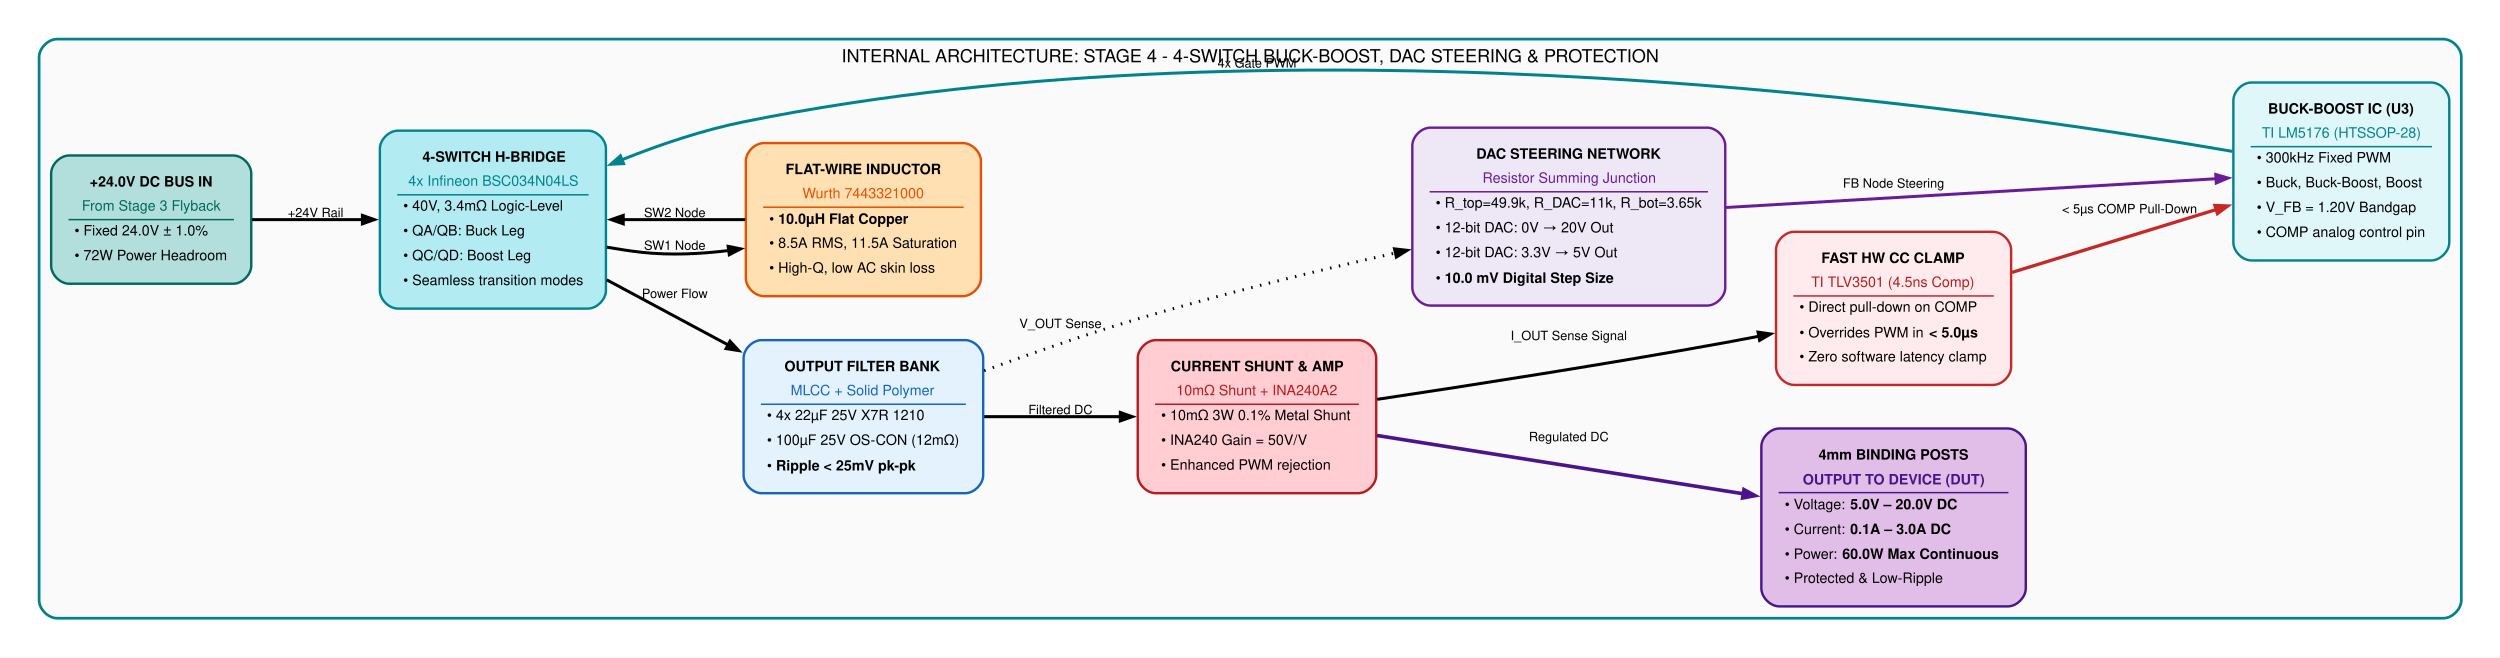
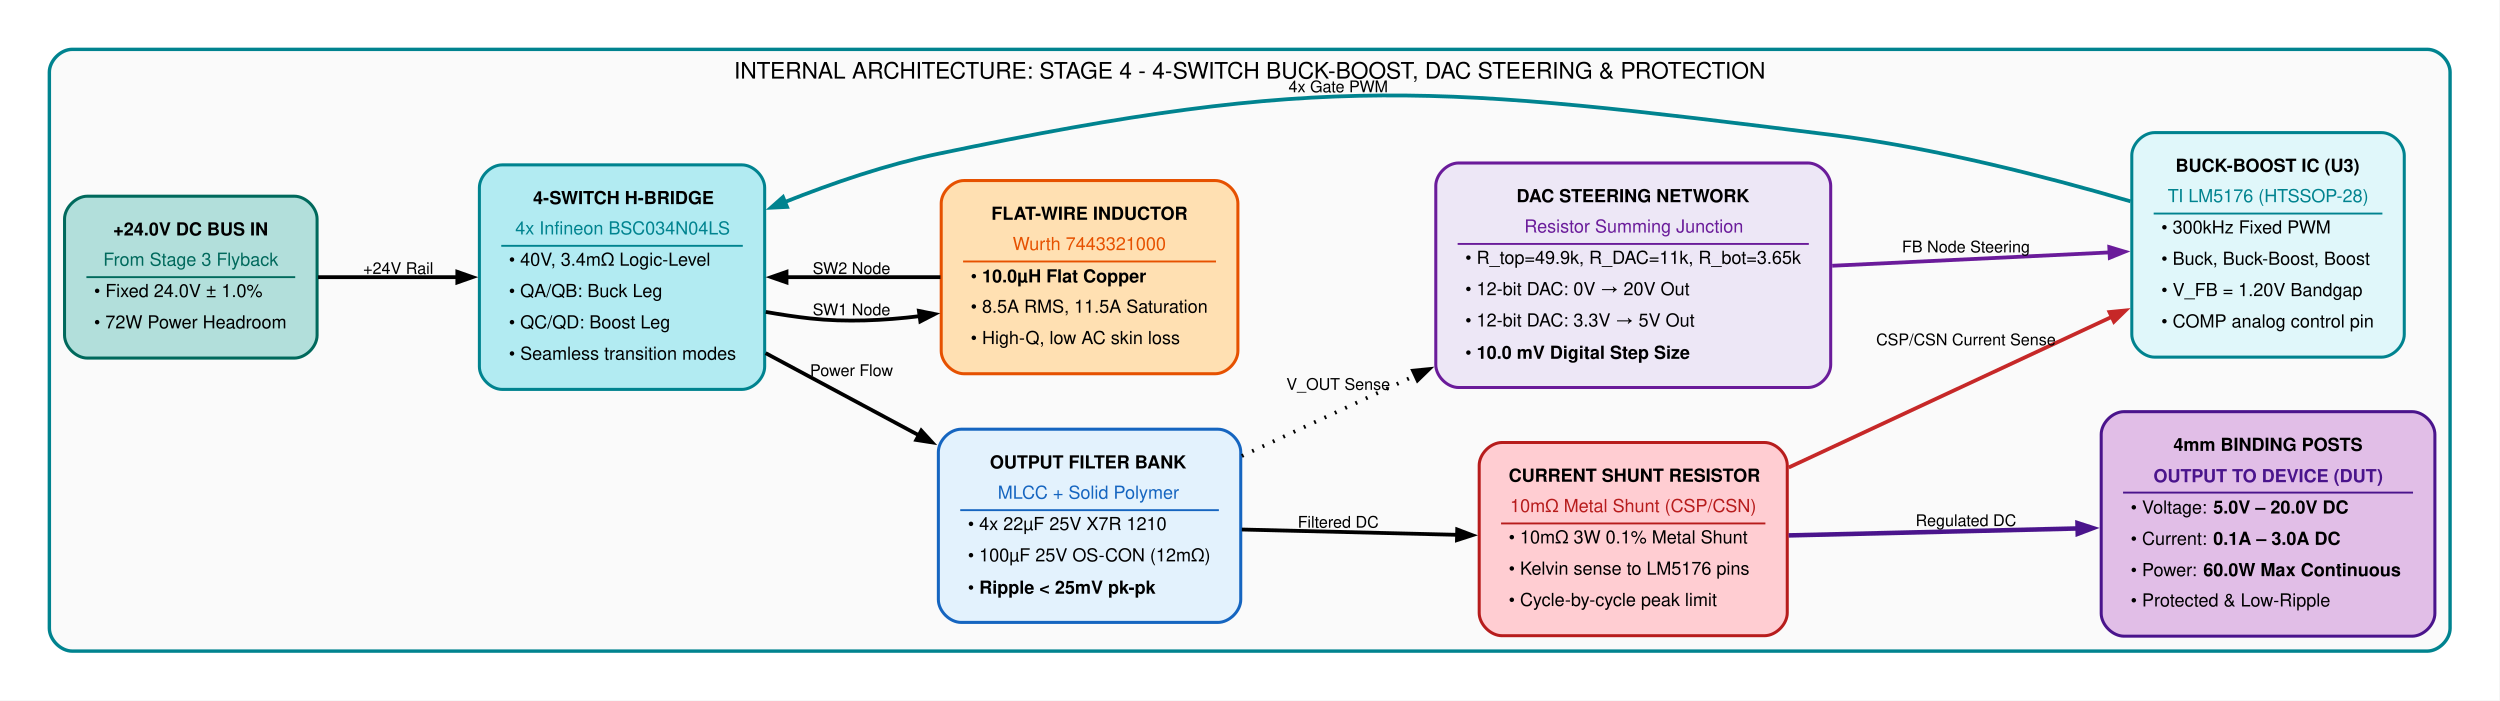
- <svg xmlns="http://www.w3.org/2000/svg" width="1662pt" height="437pt" viewBox="0.00 0.00 1662.00 437.00">
-   <g id="graph0" class="graph" transform="scale(1 1) rotate(0) translate(18 419)">
-     <polygon fill="#ffffff" stroke="none" points="-18,18 -18,-419 1644.28,-419 1644.28,18 -18,18" />
+ <svg xmlns="http://www.w3.org/2000/svg" width="1317pt" height="369pt" viewBox="0.00 0.00 1317.00 369.00">
+   <g id="graph0" class="graph" transform="scale(1 1) rotate(0) translate(18 351)">
+     <polygon fill="#ffffff" stroke="none" points="-18,18 -18,-351 1298.7,-351 1298.7,18 -18,18" />
    <g id="clust1" class="cluster">
-       <path fill="#fafafa" stroke="#00838f" stroke-width="1.8" d="M20,-8C20,-8 1606.28,-8 1606.28,-8 1612.28,-8 1618.28,-14 1618.28,-20 1618.28,-20 1618.28,-381 1618.28,-381 1618.28,-387 1612.28,-393 1606.28,-393 1606.28,-393 20,-393 20,-393 14,-393 8,-387 8,-381 8,-381 8,-20 8,-20 8,-14 14,-8 20,-8" />
-       <text xml:space="preserve" text-anchor="middle" x="813.14" y="-377.6" font-family="Helvetica, Arial, sans-serif" font-size="12.00">INTERNAL ARCHITECTURE: STAGE 4 - 4-SWITCH BUCK-BOOST, DAC STEERING &amp; PROTECTION</text>
+       <path fill="#fafafa" stroke="#00838f" stroke-width="1.8" d="M20,-8C20,-8 1260.7,-8 1260.7,-8 1266.7,-8 1272.7,-14 1272.7,-20 1272.7,-20 1272.7,-313 1272.7,-313 1272.7,-319 1266.7,-325 1260.7,-325 1260.7,-325 20,-325 20,-325 14,-325 8,-319 8,-313 8,-313 8,-20 8,-20 8,-14 14,-8 20,-8" />
+       <text xml:space="preserve" text-anchor="middle" x="640.35" y="-309.6" font-family="Helvetica, Arial, sans-serif" font-size="12.00">INTERNAL ARCHITECTURE: STAGE 4 - 4-SWITCH BUCK-BOOST, DAC STEERING &amp; PROTECTION</text>
    </g>
    <g id="node1" class="node">
-       <path fill="#b2dfdb" stroke="#00695c" stroke-width="1.6" d="M137.04,-315.64C137.04,-315.64 28,-315.64 28,-315.64 22,-315.64 16,-309.64 16,-303.64 16,-303.64 16,-242.36 16,-242.36 16,-236.36 22,-230.36 28,-230.36 28,-230.36 137.04,-230.36 137.04,-230.36 143.04,-230.36 149.04,-236.36 149.04,-242.36 149.04,-242.36 149.04,-303.64 149.04,-303.64 149.04,-309.64 143.04,-315.64 137.04,-315.64" />
-       <polygon fill="#00695c" stroke="#00695c" points="27.52,-273 27.52,-273 137.52,-273 137.52,-273 27.52,-273" />
-       <text xml:space="preserve" text-anchor="start" x="41.64" y="-294.98" font-family="Helvetica, Arial, sans-serif" font-weight="bold" font-size="9.50">+24.0V DC BUS IN</text>
-       <text xml:space="preserve" text-anchor="start" x="36.39" y="-279" font-family="Helvetica, Arial, sans-serif" font-size="9.50" fill="#00695c">From Stage 3 Flyback</text>
-       <text xml:space="preserve" text-anchor="start" x="31.52" y="-262.5" font-family="Helvetica, Arial, sans-serif" font-size="9.50">• Fixed 24.0V ± 1.0%</text>
-       <text xml:space="preserve" text-anchor="start" x="31.52" y="-246" font-family="Helvetica, Arial, sans-serif" font-size="9.50">• 72W Power Headroom</text>
+       <path fill="#b2dfdb" stroke="#00695c" stroke-width="1.6" d="M137.04,-247.64C137.04,-247.64 28,-247.64 28,-247.64 22,-247.64 16,-241.64 16,-235.64 16,-235.64 16,-174.36 16,-174.36 16,-168.36 22,-162.36 28,-162.36 28,-162.36 137.04,-162.36 137.04,-162.36 143.04,-162.36 149.04,-168.36 149.04,-174.36 149.04,-174.36 149.04,-235.64 149.04,-235.64 149.04,-241.64 143.04,-247.64 137.04,-247.64" />
+       <polygon fill="#00695c" stroke="#00695c" points="27.52,-205 27.52,-205 137.52,-205 137.52,-205 27.52,-205" />
+       <text xml:space="preserve" text-anchor="start" x="41.64" y="-226.97" font-family="Helvetica, Arial, sans-serif" font-weight="bold" font-size="9.50">+24.0V DC BUS IN</text>
+       <text xml:space="preserve" text-anchor="start" x="36.39" y="-211" font-family="Helvetica, Arial, sans-serif" font-size="9.50" fill="#00695c">From Stage 3 Flyback</text>
+       <text xml:space="preserve" text-anchor="start" x="31.52" y="-194.5" font-family="Helvetica, Arial, sans-serif" font-size="9.50">• Fixed 24.0V ± 1.0%</text>
+       <text xml:space="preserve" text-anchor="start" x="31.52" y="-178" font-family="Helvetica, Arial, sans-serif" font-size="9.50">• 72W Power Headroom</text>
    </g>
    <g id="node2" class="node">
-       <path fill="#b2ebf2" stroke="#00838f" stroke-width="1.6" d="M372.83,-332.14C372.83,-332.14 246.54,-332.14 246.54,-332.14 240.54,-332.14 234.54,-326.14 234.54,-320.14 234.54,-320.14 234.54,-225.86 234.54,-225.86 234.54,-219.86 240.54,-213.86 246.54,-213.86 246.54,-213.86 372.83,-213.86 372.83,-213.86 378.83,-213.86 384.83,-219.86 384.83,-225.86 384.83,-225.86 384.83,-320.14 384.83,-320.14 384.83,-326.14 378.83,-332.14 372.83,-332.14" />
-       <polygon fill="#00838f" stroke="#00838f" points="246.06,-289.5 246.06,-289.5 373.31,-289.5 373.31,-289.5 246.06,-289.5" />
-       <text xml:space="preserve" text-anchor="start" x="262.81" y="-311.48" font-family="Helvetica, Arial, sans-serif" font-weight="bold" font-size="9.50">4-SWITCH H-BRIDGE</text>
-       <text xml:space="preserve" text-anchor="start" x="253.43" y="-295.5" font-family="Helvetica, Arial, sans-serif" font-size="9.50" fill="#00838f">4x Infineon BSC034N04LS</text>
-       <text xml:space="preserve" text-anchor="start" x="250.06" y="-279" font-family="Helvetica, Arial, sans-serif" font-size="9.50">• 40V, 3.4mΩ Logic-Level</text>
-       <text xml:space="preserve" text-anchor="start" x="250.06" y="-262.5" font-family="Helvetica, Arial, sans-serif" font-size="9.50">• QA/QB: Buck Leg</text>
-       <text xml:space="preserve" text-anchor="start" x="250.06" y="-246" font-family="Helvetica, Arial, sans-serif" font-size="9.50">• QC/QD: Boost Leg</text>
-       <text xml:space="preserve" text-anchor="start" x="250.06" y="-229.5" font-family="Helvetica, Arial, sans-serif" font-size="9.50">• Seamless transition modes</text>
+       <path fill="#b2ebf2" stroke="#00838f" stroke-width="1.6" d="M372.83,-264.14C372.83,-264.14 246.54,-264.14 246.54,-264.14 240.54,-264.14 234.54,-258.14 234.54,-252.14 234.54,-252.14 234.54,-157.86 234.54,-157.86 234.54,-151.86 240.54,-145.86 246.54,-145.86 246.54,-145.86 372.83,-145.86 372.83,-145.86 378.83,-145.86 384.83,-151.86 384.83,-157.86 384.83,-157.86 384.83,-252.14 384.83,-252.14 384.83,-258.14 378.83,-264.14 372.83,-264.14" />
+       <polygon fill="#00838f" stroke="#00838f" points="246.06,-221.5 246.06,-221.5 373.31,-221.5 373.31,-221.5 246.06,-221.5" />
+       <text xml:space="preserve" text-anchor="start" x="262.81" y="-243.47" font-family="Helvetica, Arial, sans-serif" font-weight="bold" font-size="9.50">4-SWITCH H-BRIDGE</text>
+       <text xml:space="preserve" text-anchor="start" x="253.43" y="-227.5" font-family="Helvetica, Arial, sans-serif" font-size="9.50" fill="#00838f">4x Infineon BSC034N04LS</text>
+       <text xml:space="preserve" text-anchor="start" x="250.06" y="-211" font-family="Helvetica, Arial, sans-serif" font-size="9.50">• 40V, 3.4mΩ Logic-Level</text>
+       <text xml:space="preserve" text-anchor="start" x="250.06" y="-194.5" font-family="Helvetica, Arial, sans-serif" font-size="9.50">• QA/QB: Buck Leg</text>
+       <text xml:space="preserve" text-anchor="start" x="250.06" y="-178" font-family="Helvetica, Arial, sans-serif" font-size="9.50">• QC/QD: Boost Leg</text>
+       <text xml:space="preserve" text-anchor="start" x="250.06" y="-161.5" font-family="Helvetica, Arial, sans-serif" font-size="9.50">• Seamless transition modes</text>
    </g>
    <g id="edge1" class="edge">
-       <path fill="none" stroke="black" stroke-width="2" d="M149.56,-273C172.62,-273 198.84,-273 223.25,-273" />
-       <polygon fill="black" stroke="black" stroke-width="2" points="222.92,-275.8 230.92,-273 222.92,-270.2 222.92,-275.8" />
-       <text xml:space="preserve" text-anchor="middle" x="191.79" y="-274.68" font-family="Helvetica, Arial, sans-serif" font-size="8.50">+24V Rail</text>
+       <path fill="none" stroke="black" stroke-width="2" d="M149.56,-205C172.62,-205 198.84,-205 223.25,-205" />
+       <polygon fill="black" stroke="black" stroke-width="2" points="222.92,-207.8 230.92,-205 222.92,-202.2 222.92,-207.8" />
+       <text xml:space="preserve" text-anchor="middle" x="191.79" y="-206.68" font-family="Helvetica, Arial, sans-serif" font-size="8.50">+24V Rail</text>
    </g>
    <g id="node3" class="node">
-       <path fill="#ffe0b2" stroke="#e65100" stroke-width="1.6" d="M622.12,-323.89C622.12,-323.89 489.83,-323.89 489.83,-323.89 483.83,-323.89 477.83,-317.89 477.83,-311.89 477.83,-311.89 477.83,-234.11 477.83,-234.11 477.83,-228.11 483.83,-222.11 489.83,-222.11 489.83,-222.11 622.12,-222.11 622.12,-222.11 628.12,-222.11 634.12,-228.11 634.12,-234.11 634.12,-234.11 634.12,-311.89 634.12,-311.89 634.12,-317.89 628.12,-323.89 622.12,-323.89" />
-       <polygon fill="#e65100" stroke="#e65100" points="489.35,-281.25 489.35,-281.25 622.6,-281.25 622.6,-281.25 489.35,-281.25" />
-       <text xml:space="preserve" text-anchor="start" x="504.22" y="-303.23" font-family="Helvetica, Arial, sans-serif" font-weight="bold" font-size="9.50">FLAT-WIRE INDUCTOR</text>
-       <text xml:space="preserve" text-anchor="start" x="515.47" y="-287.25" font-family="Helvetica, Arial, sans-serif" font-size="9.50" fill="#e65100">Wurth 7443321000</text>
-       <text xml:space="preserve" text-anchor="start" x="493.35" y="-270.23" font-family="Helvetica, Arial, sans-serif" font-size="9.50">• </text>
-       <text xml:space="preserve" text-anchor="start" x="499.35" y="-270.23" font-family="Helvetica, Arial, sans-serif" font-weight="bold" font-size="9.50">10.0µH Flat Copper</text>
-       <text xml:space="preserve" text-anchor="start" x="493.35" y="-254.25" font-family="Helvetica, Arial, sans-serif" font-size="9.50">• 8.5A RMS, 11.5A Saturation</text>
-       <text xml:space="preserve" text-anchor="start" x="493.35" y="-237.75" font-family="Helvetica, Arial, sans-serif" font-size="9.50">• High-Q, low AC skin loss</text>
+       <path fill="#ffe0b2" stroke="#e65100" stroke-width="1.6" d="M622.12,-255.89C622.12,-255.89 489.83,-255.89 489.83,-255.89 483.83,-255.89 477.83,-249.89 477.83,-243.89 477.83,-243.89 477.83,-166.11 477.83,-166.11 477.83,-160.11 483.83,-154.11 489.83,-154.11 489.83,-154.11 622.12,-154.11 622.12,-154.11 628.12,-154.11 634.12,-160.11 634.12,-166.11 634.12,-166.11 634.12,-243.89 634.12,-243.89 634.12,-249.89 628.12,-255.89 622.12,-255.89" />
+       <polygon fill="#e65100" stroke="#e65100" points="489.35,-213.25 489.35,-213.25 622.6,-213.25 622.6,-213.25 489.35,-213.25" />
+       <text xml:space="preserve" text-anchor="start" x="504.22" y="-235.22" font-family="Helvetica, Arial, sans-serif" font-weight="bold" font-size="9.50">FLAT-WIRE INDUCTOR</text>
+       <text xml:space="preserve" text-anchor="start" x="515.47" y="-219.25" font-family="Helvetica, Arial, sans-serif" font-size="9.50" fill="#e65100">Wurth 7443321000</text>
+       <text xml:space="preserve" text-anchor="start" x="493.35" y="-202.22" font-family="Helvetica, Arial, sans-serif" font-size="9.50">• </text>
+       <text xml:space="preserve" text-anchor="start" x="499.35" y="-202.22" font-family="Helvetica, Arial, sans-serif" font-weight="bold" font-size="9.50">10.0µH Flat Copper</text>
+       <text xml:space="preserve" text-anchor="start" x="493.35" y="-186.25" font-family="Helvetica, Arial, sans-serif" font-size="9.50">• 8.5A RMS, 11.5A Saturation</text>
+       <text xml:space="preserve" text-anchor="start" x="493.35" y="-169.75" font-family="Helvetica, Arial, sans-serif" font-size="9.50">• High-Q, low AC skin loss</text>
    </g>
    <g id="edge3" class="edge">
-       <path fill="none" stroke="black" stroke-width="2" d="M385.42,-254.68C393.29,-253.28 401.2,-252.09 408.83,-251.25 427.57,-249.2 447.59,-250.12 466.62,-252.47" />
-       <polygon fill="black" stroke="black" stroke-width="2" points="466.07,-255.22 474.38,-253.55 466.84,-249.67 466.07,-255.22" />
-       <text xml:space="preserve" text-anchor="middle" x="430.58" y="-252.93" font-family="Helvetica, Arial, sans-serif" font-size="8.50">SW1 Node</text>
+       <path fill="none" stroke="black" stroke-width="2" d="M385.42,-186.68C393.29,-185.28 401.2,-184.09 408.83,-183.25 427.57,-181.2 447.59,-182.12 466.62,-184.47" />
+       <polygon fill="black" stroke="black" stroke-width="2" points="466.07,-187.22 474.38,-185.55 466.84,-181.67 466.07,-187.22" />
+       <text xml:space="preserve" text-anchor="middle" x="430.58" y="-184.93" font-family="Helvetica, Arial, sans-serif" font-size="8.50">SW1 Node</text>
    </g>
    <g id="node6" class="node">
-       <path fill="#e3f2fd" stroke="#1565c0" stroke-width="1.6" d="M623.62,-192.89C623.62,-192.89 488.33,-192.89 488.33,-192.89 482.33,-192.89 476.33,-186.89 476.33,-180.89 476.33,-180.89 476.33,-103.11 476.33,-103.11 476.33,-97.11 482.33,-91.11 488.33,-91.11 488.33,-91.11 623.62,-91.11 623.62,-91.11 629.62,-91.11 635.62,-97.11 635.62,-103.11 635.62,-103.11 635.62,-180.89 635.62,-180.89 635.62,-186.89 629.62,-192.89 623.62,-192.89" />
-       <polygon fill="#1565c0" stroke="#1565c0" points="487.85,-150.25 487.85,-150.25 624.1,-150.25 624.1,-150.25 487.85,-150.25" />
-       <text xml:space="preserve" text-anchor="start" x="503.47" y="-172.22" font-family="Helvetica, Arial, sans-serif" font-weight="bold" font-size="9.50">OUTPUT FILTER BANK</text>
-       <text xml:space="preserve" text-anchor="start" x="507.6" y="-156.25" font-family="Helvetica, Arial, sans-serif" font-size="9.50" fill="#1565c0">MLCC + Solid Polymer</text>
-       <text xml:space="preserve" text-anchor="start" x="491.85" y="-139.75" font-family="Helvetica, Arial, sans-serif" font-size="9.50">• 4x 22µF 25V X7R 1210</text>
-       <text xml:space="preserve" text-anchor="start" x="491.85" y="-123.25" font-family="Helvetica, Arial, sans-serif" font-size="9.50">• 100µF 25V OS-CON (12mΩ)</text>
-       <text xml:space="preserve" text-anchor="start" x="491.85" y="-106.22" font-family="Helvetica, Arial, sans-serif" font-size="9.50">• </text>
-       <text xml:space="preserve" text-anchor="start" x="497.85" y="-106.22" font-family="Helvetica, Arial, sans-serif" font-weight="bold" font-size="9.50">Ripple &lt; 25mV pk-pk</text>
+       <path fill="#e3f2fd" stroke="#1565c0" stroke-width="1.6" d="M623.62,-124.89C623.62,-124.89 488.33,-124.89 488.33,-124.89 482.33,-124.89 476.33,-118.89 476.33,-112.89 476.33,-112.89 476.33,-35.11 476.33,-35.11 476.33,-29.11 482.33,-23.11 488.33,-23.11 488.33,-23.11 623.62,-23.11 623.62,-23.11 629.62,-23.11 635.62,-29.11 635.62,-35.11 635.62,-35.11 635.62,-112.89 635.62,-112.89 635.62,-118.89 629.62,-124.89 623.62,-124.89" />
+       <polygon fill="#1565c0" stroke="#1565c0" points="487.85,-82.25 487.85,-82.25 624.1,-82.25 624.1,-82.25 487.85,-82.25" />
+       <text xml:space="preserve" text-anchor="start" x="503.47" y="-104.22" font-family="Helvetica, Arial, sans-serif" font-weight="bold" font-size="9.50">OUTPUT FILTER BANK</text>
+       <text xml:space="preserve" text-anchor="start" x="507.6" y="-88.25" font-family="Helvetica, Arial, sans-serif" font-size="9.50" fill="#1565c0">MLCC + Solid Polymer</text>
+       <text xml:space="preserve" text-anchor="start" x="491.85" y="-71.75" font-family="Helvetica, Arial, sans-serif" font-size="9.50">• 4x 22µF 25V X7R 1210</text>
+       <text xml:space="preserve" text-anchor="start" x="491.85" y="-55.25" font-family="Helvetica, Arial, sans-serif" font-size="9.50">• 100µF 25V OS-CON (12mΩ)</text>
+       <text xml:space="preserve" text-anchor="start" x="491.85" y="-38.23" font-family="Helvetica, Arial, sans-serif" font-size="9.50">• </text>
+       <text xml:space="preserve" text-anchor="start" x="497.85" y="-38.23" font-family="Helvetica, Arial, sans-serif" font-weight="bold" font-size="9.50">Ripple &lt; 25mV pk-pk</text>
    </g>
    <g id="edge5" class="edge">
-       <path fill="none" stroke="black" stroke-width="2" d="M385.31,-232.98C410.8,-219.31 439.57,-203.89 466.07,-189.67" />
-       <polygon fill="black" stroke="black" stroke-width="2" points="467.33,-192.18 473.06,-185.93 464.68,-187.24 467.33,-192.18" />
-       <text xml:space="preserve" text-anchor="middle" x="430.58" y="-220.91" font-family="Helvetica, Arial, sans-serif" font-size="8.50">Power Flow</text>
+       <path fill="none" stroke="black" stroke-width="2" d="M385.31,-164.98C410.8,-151.31 439.57,-135.89 466.07,-121.67" />
+       <polygon fill="black" stroke="black" stroke-width="2" points="467.33,-124.18 473.06,-117.93 464.68,-119.24 467.33,-124.18" />
+       <text xml:space="preserve" text-anchor="middle" x="430.58" y="-152.91" font-family="Helvetica, Arial, sans-serif" font-size="8.50">Power Flow</text>
    </g>
    <g id="edge4" class="edge">
-       <path fill="none" stroke="black" stroke-width="2" d="M477.43,-273C451.53,-273 422.54,-273 396.08,-273" />
-       <polygon fill="black" stroke="black" stroke-width="2" points="396.33,-270.2 388.33,-273 396.33,-275.8 396.33,-270.2" />
-       <text xml:space="preserve" text-anchor="middle" x="430.58" y="-274.68" font-family="Helvetica, Arial, sans-serif" font-size="8.50">SW2 Node</text>
+       <path fill="none" stroke="black" stroke-width="2" d="M477.43,-205C451.53,-205 422.54,-205 396.08,-205" />
+       <polygon fill="black" stroke="black" stroke-width="2" points="396.33,-202.2 388.33,-205 396.33,-207.8 396.33,-202.2" />
+       <text xml:space="preserve" text-anchor="middle" x="430.58" y="-206.68" font-family="Helvetica, Arial, sans-serif" font-size="8.50">SW2 Node</text>
    </g>
    <g id="node4" class="node">
-       <path fill="#e0f7fa" stroke="#00838f" stroke-width="1.6" d="M1598.28,-364.14C1598.28,-364.14 1478.74,-364.14 1478.74,-364.14 1472.74,-364.14 1466.74,-358.14 1466.74,-352.14 1466.74,-352.14 1466.74,-257.86 1466.74,-257.86 1466.74,-251.86 1472.74,-245.86 1478.74,-245.86 1478.74,-245.86 1598.28,-245.86 1598.28,-245.86 1604.28,-245.86 1610.28,-251.86 1610.28,-257.86 1610.28,-257.86 1610.28,-352.14 1610.28,-352.14 1610.28,-358.14 1604.28,-364.14 1598.28,-364.14" />
-       <polygon fill="#00838f" stroke="#00838f" points="1478.26,-321.5 1478.26,-321.5 1598.76,-321.5 1598.76,-321.5 1478.26,-321.5" />
-       <text xml:space="preserve" text-anchor="start" x="1489.76" y="-343.48" font-family="Helvetica, Arial, sans-serif" font-weight="bold" font-size="9.50">BUCK-BOOST IC (U3)</text>
-       <text xml:space="preserve" text-anchor="start" x="1485.63" y="-327.5" font-family="Helvetica, Arial, sans-serif" font-size="9.50" fill="#00838f">TI LM5176 (HTSSOP-28)</text>
-       <text xml:space="preserve" text-anchor="start" x="1482.26" y="-311" font-family="Helvetica, Arial, sans-serif" font-size="9.50">• 300kHz Fixed PWM</text>
-       <text xml:space="preserve" text-anchor="start" x="1482.26" y="-294.5" font-family="Helvetica, Arial, sans-serif" font-size="9.50">• Buck, Buck-Boost, Boost</text>
-       <text xml:space="preserve" text-anchor="start" x="1482.26" y="-278" font-family="Helvetica, Arial, sans-serif" font-size="9.50">• V_FB = 1.20V Bandgap</text>
-       <text xml:space="preserve" text-anchor="start" x="1482.26" y="-261.5" font-family="Helvetica, Arial, sans-serif" font-size="9.50">• COMP analog control pin</text>
+       <path fill="#e0f7fa" stroke="#00838f" stroke-width="1.6" d="M1236.57,-281.14C1236.57,-281.14 1117.03,-281.14 1117.03,-281.14 1111.03,-281.14 1105.03,-275.14 1105.03,-269.14 1105.03,-269.14 1105.03,-174.86 1105.03,-174.86 1105.03,-168.86 1111.03,-162.86 1117.03,-162.86 1117.03,-162.86 1236.57,-162.86 1236.57,-162.86 1242.57,-162.86 1248.57,-168.86 1248.57,-174.86 1248.57,-174.86 1248.57,-269.14 1248.57,-269.14 1248.57,-275.14 1242.57,-281.14 1236.57,-281.14" />
+       <polygon fill="#00838f" stroke="#00838f" points="1116.55,-238.5 1116.55,-238.5 1237.05,-238.5 1237.05,-238.5 1116.55,-238.5" />
+       <text xml:space="preserve" text-anchor="start" x="1128.05" y="-260.48" font-family="Helvetica, Arial, sans-serif" font-weight="bold" font-size="9.50">BUCK-BOOST IC (U3)</text>
+       <text xml:space="preserve" text-anchor="start" x="1123.93" y="-244.5" font-family="Helvetica, Arial, sans-serif" font-size="9.50" fill="#00838f">TI LM5176 (HTSSOP-28)</text>
+       <text xml:space="preserve" text-anchor="start" x="1120.55" y="-228" font-family="Helvetica, Arial, sans-serif" font-size="9.50">• 300kHz Fixed PWM</text>
+       <text xml:space="preserve" text-anchor="start" x="1120.55" y="-211.5" font-family="Helvetica, Arial, sans-serif" font-size="9.50">• Buck, Buck-Boost, Boost</text>
+       <text xml:space="preserve" text-anchor="start" x="1120.55" y="-195" font-family="Helvetica, Arial, sans-serif" font-size="9.50">• V_FB = 1.20V Bandgap</text>
+       <text xml:space="preserve" text-anchor="start" x="1120.55" y="-178.5" font-family="Helvetica, Arial, sans-serif" font-size="9.50">• COMP analog control pin</text>
    </g>
    <g id="edge2" class="edge">
-       <path fill="none" stroke="#00838f" stroke-width="2" d="M1466.1,-318.35C1293.79,-348.17 842.42,-411.96 476.33,-338 449.2,-332.52 420.76,-322.91 395.27,-312.74" />
-       <polygon fill="#00838f" stroke="#00838f" stroke-width="2" points="396.54,-310.23 388.08,-309.81 394.43,-315.42 396.54,-310.23" />
-       <text xml:space="preserve" text-anchor="middle" x="817.64" y="-374.09" font-family="Helvetica, Arial, sans-serif" font-size="8.50">4x Gate PWM</text>
+       <path fill="none" stroke="#00838f" stroke-width="2" d="M1104.36,-244.93C1059.53,-258.09 1000.22,-273.3 946.41,-280 739.04,-305.81 680.88,-312.75 476.33,-270 449.23,-264.34 420.81,-254.67 395.31,-244.51" />
+       <polygon fill="#00838f" stroke="#00838f" stroke-width="2" points="396.59,-242 388.13,-241.58 394.48,-247.19 396.59,-242" />
+       <text xml:space="preserve" text-anchor="middle" x="686.99" y="-302.4" font-family="Helvetica, Arial, sans-serif" font-size="8.50">4x Gate PWM</text>
    </g>
    <g id="node5" class="node">
-       <path fill="#ede7f6" stroke="#6a1b9a" stroke-width="1.6" d="M1116.95,-334.14C1116.95,-334.14 932.91,-334.14 932.91,-334.14 926.91,-334.14 920.91,-328.14 920.91,-322.14 920.91,-322.14 920.91,-227.86 920.91,-227.86 920.91,-221.86 926.91,-215.86 932.91,-215.86 932.91,-215.86 1116.95,-215.86 1116.95,-215.86 1122.95,-215.86 1128.95,-221.86 1128.95,-227.86 1128.95,-227.86 1128.95,-322.14 1128.95,-322.14 1128.95,-328.14 1122.95,-334.14 1116.95,-334.14" />
-       <polygon fill="#6a1b9a" stroke="#6a1b9a" points="932.43,-291.5 932.43,-291.5 1117.43,-291.5 1117.43,-291.5 932.43,-291.5" />
-       <text xml:space="preserve" text-anchor="start" x="963.43" y="-313.48" font-family="Helvetica, Arial, sans-serif" font-weight="bold" font-size="9.50">DAC STEERING NETWORK</text>
-       <text xml:space="preserve" text-anchor="start" x="967.55" y="-297.5" font-family="Helvetica, Arial, sans-serif" font-size="9.50" fill="#6a1b9a">Resistor Summing Junction</text>
-       <text xml:space="preserve" text-anchor="start" x="936.43" y="-281" font-family="Helvetica, Arial, sans-serif" font-size="9.50">• R_top=49.9k, R_DAC=11k, R_bot=3.65k</text>
-       <text xml:space="preserve" text-anchor="start" x="936.43" y="-264.5" font-family="Helvetica, Arial, sans-serif" font-size="9.50">• 12-bit DAC: 0V → 20V Out</text>
-       <text xml:space="preserve" text-anchor="start" x="936.43" y="-248" font-family="Helvetica, Arial, sans-serif" font-size="9.50">• 12-bit DAC: 3.3V → 5V Out</text>
-       <text xml:space="preserve" text-anchor="start" x="936.43" y="-230.97" font-family="Helvetica, Arial, sans-serif" font-size="9.50">• </text>
-       <text xml:space="preserve" text-anchor="start" x="942.43" y="-230.97" font-family="Helvetica, Arial, sans-serif" font-weight="bold" font-size="9.50">10.0 mV Digital Step Size</text>
+       <path fill="#ede7f6" stroke="#6a1b9a" stroke-width="1.6" d="M934.41,-265.14C934.41,-265.14 750.37,-265.14 750.37,-265.14 744.37,-265.14 738.37,-259.14 738.37,-253.14 738.37,-253.14 738.37,-158.86 738.37,-158.86 738.37,-152.86 744.37,-146.86 750.37,-146.86 750.37,-146.86 934.41,-146.86 934.41,-146.86 940.41,-146.86 946.41,-152.86 946.41,-158.86 946.41,-158.86 946.41,-253.14 946.41,-253.14 946.41,-259.14 940.41,-265.14 934.41,-265.14" />
+       <polygon fill="#6a1b9a" stroke="#6a1b9a" points="749.89,-222.5 749.89,-222.5 934.89,-222.5 934.89,-222.5 749.89,-222.5" />
+       <text xml:space="preserve" text-anchor="start" x="780.89" y="-244.47" font-family="Helvetica, Arial, sans-serif" font-weight="bold" font-size="9.50">DAC STEERING NETWORK</text>
+       <text xml:space="preserve" text-anchor="start" x="785.01" y="-228.5" font-family="Helvetica, Arial, sans-serif" font-size="9.50" fill="#6a1b9a">Resistor Summing Junction</text>
+       <text xml:space="preserve" text-anchor="start" x="753.89" y="-212" font-family="Helvetica, Arial, sans-serif" font-size="9.50">• R_top=49.9k, R_DAC=11k, R_bot=3.65k</text>
+       <text xml:space="preserve" text-anchor="start" x="753.89" y="-195.5" font-family="Helvetica, Arial, sans-serif" font-size="9.50">• 12-bit DAC: 0V → 20V Out</text>
+       <text xml:space="preserve" text-anchor="start" x="753.89" y="-179" font-family="Helvetica, Arial, sans-serif" font-size="9.50">• 12-bit DAC: 3.3V → 5V Out</text>
+       <text xml:space="preserve" text-anchor="start" x="753.89" y="-161.97" font-family="Helvetica, Arial, sans-serif" font-size="9.50">• </text>
+       <text xml:space="preserve" text-anchor="start" x="759.89" y="-161.97" font-family="Helvetica, Arial, sans-serif" font-weight="bold" font-size="9.50">10.0 mV Digital Step Size</text>
    </g>
    <g id="edge9" class="edge">
-       <path fill="none" stroke="#6a1b9a" stroke-width="2" d="M1129.46,-281.07C1225.59,-286.71 1366.84,-294.99 1455.42,-300.19" />
-       <polygon fill="#6a1b9a" stroke="#6a1b9a" stroke-width="2" points="1455.05,-302.97 1463.2,-300.64 1455.37,-297.38 1455.05,-302.97" />
-       <text xml:space="preserve" text-anchor="middle" x="1240.84" y="-294.24" font-family="Helvetica, Arial, sans-serif" font-size="8.50">FB Node Steering</text>
+       <path fill="none" stroke="#6a1b9a" stroke-width="2" d="M947.2,-211C994.27,-213.26 1049.14,-215.9 1093.33,-218.03" />
+       <polygon fill="#6a1b9a" stroke="#6a1b9a" stroke-width="2" points="1093.17,-220.83 1101.29,-218.41 1093.44,-215.23 1093.17,-220.83" />
+       <text xml:space="preserve" text-anchor="middle" x="1017.66" y="-218.04" font-family="Helvetica, Arial, sans-serif" font-size="8.50">FB Node Steering</text>
    </g>
    <g id="edge8" class="edge">
-       <path fill="none" stroke="black" stroke-width="2" stroke-dasharray="1,5" d="M636.26,-172.55C667.79,-184.14 704.54,-196.94 738.37,-207 794.24,-223.61 857.19,-238.95 909.73,-250.84" />
-       <polygon fill="black" stroke="black" stroke-width="2" points="909.07,-253.56 917.49,-252.58 910.3,-248.1 909.07,-253.56" />
-       <text xml:space="preserve" text-anchor="middle" x="686.99" y="-200.93" font-family="Helvetica, Arial, sans-serif" font-size="8.50">V_OUT Sense</text>
+       <path fill="none" stroke="black" stroke-width="2" stroke-dasharray="1,5" d="M636.2,-110.77C664.53,-123.92 697.04,-139 727.7,-153.23" />
+       <polygon fill="black" stroke="black" stroke-width="2" points="726.4,-155.72 734.84,-156.55 728.76,-150.64 726.4,-155.72" />
+       <text xml:space="preserve" text-anchor="middle" x="686.99" y="-145.63" font-family="Helvetica, Arial, sans-serif" font-size="8.50">V_OUT Sense</text>
    </g>
    <g id="node7" class="node">
-       <path fill="#ffcdd2" stroke="#b71c1c" stroke-width="1.6" d="M884.91,-192.89C884.91,-192.89 750.37,-192.89 750.37,-192.89 744.37,-192.89 738.37,-186.89 738.37,-180.89 738.37,-180.89 738.37,-103.11 738.37,-103.11 738.37,-97.11 744.37,-91.11 750.37,-91.11 750.37,-91.11 884.91,-91.11 884.91,-91.11 890.91,-91.11 896.91,-97.11 896.91,-103.11 896.91,-103.11 896.91,-180.89 896.91,-180.89 896.91,-186.89 890.91,-192.89 884.91,-192.89" />
-       <polygon fill="#b71c1c" stroke="#b71c1c" points="749.89,-150.25 749.89,-150.25 885.39,-150.25 885.39,-150.25 749.89,-150.25" />
-       <text xml:space="preserve" text-anchor="start" x="760.26" y="-172.22" font-family="Helvetica, Arial, sans-serif" font-weight="bold" font-size="9.50">CURRENT SHUNT &amp; AMP</text>
-       <text xml:space="preserve" text-anchor="start" x="764.01" y="-156.25" font-family="Helvetica, Arial, sans-serif" font-size="9.50" fill="#b71c1c">10mΩ Shunt + INA240A2</text>
-       <text xml:space="preserve" text-anchor="start" x="753.89" y="-139.75" font-family="Helvetica, Arial, sans-serif" font-size="9.50">• 10mΩ 3W 0.1% Metal Shunt</text>
-       <text xml:space="preserve" text-anchor="start" x="753.89" y="-123.25" font-family="Helvetica, Arial, sans-serif" font-size="9.50">• INA240 Gain = 50V/V</text>
-       <text xml:space="preserve" text-anchor="start" x="753.89" y="-106.75" font-family="Helvetica, Arial, sans-serif" font-size="9.50">• Enhanced PWM rejection</text>
+       <path fill="#ffcdd2" stroke="#b71c1c" stroke-width="1.6" d="M911.53,-117.89C911.53,-117.89 773.24,-117.89 773.24,-117.89 767.24,-117.89 761.24,-111.89 761.24,-105.89 761.24,-105.89 761.24,-28.11 761.24,-28.11 761.24,-22.11 767.24,-16.11 773.24,-16.11 773.24,-16.11 911.53,-16.11 911.53,-16.11 917.53,-16.11 923.53,-22.11 923.53,-28.11 923.53,-28.11 923.53,-105.89 923.53,-105.89 923.53,-111.89 917.53,-117.89 911.53,-117.89" />
+       <polygon fill="#b71c1c" stroke="#b71c1c" points="772.76,-75.25 772.76,-75.25 912.01,-75.25 912.01,-75.25 772.76,-75.25" />
+       <text xml:space="preserve" text-anchor="start" x="776.76" y="-97.22" font-family="Helvetica, Arial, sans-serif" font-weight="bold" font-size="9.50">CURRENT SHUNT RESISTOR</text>
+       <text xml:space="preserve" text-anchor="start" x="777.51" y="-81.25" font-family="Helvetica, Arial, sans-serif" font-size="9.50" fill="#b71c1c">10mΩ Metal Shunt (CSP/CSN)</text>
+       <text xml:space="preserve" text-anchor="start" x="776.76" y="-64.75" font-family="Helvetica, Arial, sans-serif" font-size="9.50">• 10mΩ 3W 0.1% Metal Shunt</text>
+       <text xml:space="preserve" text-anchor="start" x="776.76" y="-48.25" font-family="Helvetica, Arial, sans-serif" font-size="9.50">• Kelvin sense to LM5176 pins</text>
+       <text xml:space="preserve" text-anchor="start" x="776.76" y="-31.75" font-family="Helvetica, Arial, sans-serif" font-size="9.50">• Cycle-by-cycle peak limit</text>
    </g>
    <g id="edge6" class="edge">
-       <path fill="none" stroke="black" stroke-width="2" d="M636.29,-142C664.99,-142 697.58,-142 727.09,-142" />
-       <polygon fill="black" stroke="black" stroke-width="2" points="726.78,-144.8 734.78,-142 726.78,-139.2 726.78,-144.8" />
-       <text xml:space="preserve" text-anchor="middle" x="686.99" y="-143.68" font-family="Helvetica, Arial, sans-serif" font-size="8.50">Filtered DC</text>
+       <path fill="none" stroke="black" stroke-width="2" d="M636.2,-72.05C671.51,-71.18 713.3,-70.15 749.93,-69.25" />
+       <polygon fill="black" stroke="black" stroke-width="2" points="749.66,-72.06 757.59,-69.06 749.52,-66.46 749.66,-72.06" />
+       <text xml:space="preserve" text-anchor="middle" x="686.99" y="-73.01" font-family="Helvetica, Arial, sans-serif" font-size="8.50">Filtered DC</text>
+     </g>
+     <g id="edge10" class="edge">
+       <path fill="none" stroke="#c62828" stroke-width="2" d="M924.28,-104.72C976.01,-128.84 1042.86,-160.01 1094.64,-184.15" />
+       <polygon fill="#c62828" stroke="#c62828" stroke-width="2" points="1093.28,-186.61 1101.71,-187.45 1095.64,-181.53 1093.28,-186.61" />
+       <text xml:space="preserve" text-anchor="middle" x="1017.66" y="-169.12" font-family="Helvetica, Arial, sans-serif" font-size="8.50">CSP/CSN Current Sense</text>
    </g>
    <g id="node8" class="node">
-       <path fill="#ffebee" stroke="#c62828" stroke-width="1.6" d="M1306.99,-264.89C1306.99,-264.89 1174.7,-264.89 1174.7,-264.89 1168.7,-264.89 1162.7,-258.89 1162.7,-252.89 1162.7,-252.89 1162.7,-175.11 1162.7,-175.11 1162.7,-169.11 1168.7,-163.11 1174.7,-163.11 1174.7,-163.11 1306.99,-163.11 1306.99,-163.11 1312.99,-163.11 1318.99,-169.11 1318.99,-175.11 1318.99,-175.11 1318.99,-252.89 1318.99,-252.89 1318.99,-258.89 1312.99,-264.89 1306.99,-264.89" />
-       <polygon fill="#c62828" stroke="#c62828" points="1174.22,-222.25 1174.22,-222.25 1307.47,-222.25 1307.47,-222.25 1174.22,-222.25" />
-       <text xml:space="preserve" text-anchor="start" x="1192.84" y="-244.22" font-family="Helvetica, Arial, sans-serif" font-weight="bold" font-size="9.50">FAST HW CC CLAMP</text>
-       <text xml:space="preserve" text-anchor="start" x="1186.09" y="-228.25" font-family="Helvetica, Arial, sans-serif" font-size="9.50" fill="#b71c1c">TI TLV3501 (4.5ns Comp)</text>
-       <text xml:space="preserve" text-anchor="start" x="1178.22" y="-211.75" font-family="Helvetica, Arial, sans-serif" font-size="9.50">• Direct pull-down on COMP</text>
-       <text xml:space="preserve" text-anchor="start" x="1178.22" y="-194.72" font-family="Helvetica, Arial, sans-serif" font-size="9.50">• Overrides PWM in </text>
-       <text xml:space="preserve" text-anchor="start" x="1264.47" y="-194.72" font-family="Helvetica, Arial, sans-serif" font-weight="bold" font-size="9.50">&lt; 5.0µs</text>
-       <text xml:space="preserve" text-anchor="start" x="1178.22" y="-178.75" font-family="Helvetica, Arial, sans-serif" font-size="9.50">• Zero software latency clamp</text>
-     </g>
-     <g id="edge10" class="edge">
-       <path fill="none" stroke="black" stroke-width="2" d="M897.56,-153.52C960.38,-162.94 1050.46,-176.98 1128.95,-191.25 1136.24,-192.58 1143.8,-194.01 1151.37,-195.48" />
-       <polygon fill="black" stroke="black" stroke-width="2" points="1150.72,-198.2 1159.11,-197 1151.8,-192.71 1150.72,-198.2" />
-       <text xml:space="preserve" text-anchor="middle" x="1024.93" y="-192.93" font-family="Helvetica, Arial, sans-serif" font-size="8.50">I_OUT Sense Signal</text>
-     </g>
-     <g id="node9" class="node">
-       <path fill="#e1bee7" stroke="#4a148c" stroke-width="1.6" d="M1316.74,-134.14C1316.74,-134.14 1164.95,-134.14 1164.95,-134.14 1158.95,-134.14 1152.95,-128.14 1152.95,-122.14 1152.95,-122.14 1152.95,-27.86 1152.95,-27.86 1152.95,-21.86 1158.95,-15.86 1164.95,-15.86 1164.95,-15.86 1316.74,-15.86 1316.74,-15.86 1322.74,-15.86 1328.74,-21.86 1328.74,-27.86 1328.74,-27.86 1328.74,-122.14 1328.74,-122.14 1328.74,-128.14 1322.74,-134.14 1316.74,-134.14" />
-       <polygon fill="#4a148c" stroke="#4a148c" points="1164.47,-91.5 1164.47,-91.5 1317.22,-91.5 1317.22,-91.5 1164.47,-91.5" />
-       <text xml:space="preserve" text-anchor="start" x="1190.97" y="-113.47" font-family="Helvetica, Arial, sans-serif" font-weight="bold" font-size="9.50">4mm BINDING POSTS</text>
-       <text xml:space="preserve" text-anchor="start" x="1180.47" y="-96.97" font-family="Helvetica, Arial, sans-serif" font-weight="bold" font-size="9.50" fill="#4a148c">OUTPUT TO DEVICE (DUT)</text>
-       <text xml:space="preserve" text-anchor="start" x="1168.47" y="-80.47" font-family="Helvetica, Arial, sans-serif" font-size="9.50">• Voltage: </text>
-       <text xml:space="preserve" text-anchor="start" x="1211.97" y="-80.47" font-family="Helvetica, Arial, sans-serif" font-weight="bold" font-size="9.50">5.0V – 20.0V DC</text>
-       <text xml:space="preserve" text-anchor="start" x="1168.47" y="-63.98" font-family="Helvetica, Arial, sans-serif" font-size="9.50">• Current: </text>
-       <text xml:space="preserve" text-anchor="start" x="1211.97" y="-63.98" font-family="Helvetica, Arial, sans-serif" font-weight="bold" font-size="9.50">0.1A – 3.0A DC</text>
-       <text xml:space="preserve" text-anchor="start" x="1168.47" y="-47.48" font-family="Helvetica, Arial, sans-serif" font-size="9.50">• Power: </text>
-       <text xml:space="preserve" text-anchor="start" x="1206.72" y="-47.48" font-family="Helvetica, Arial, sans-serif" font-weight="bold" font-size="9.50">60.0W Max Continuous</text>
-       <text xml:space="preserve" text-anchor="start" x="1168.47" y="-31.5" font-family="Helvetica, Arial, sans-serif" font-size="9.50">• Protected &amp; Low-Ripple</text>
+       <path fill="#e1bee7" stroke="#4a148c" stroke-width="1.6" d="M1252.7,-134.14C1252.7,-134.14 1100.91,-134.14 1100.91,-134.14 1094.91,-134.14 1088.91,-128.14 1088.91,-122.14 1088.91,-122.14 1088.91,-27.86 1088.91,-27.86 1088.91,-21.86 1094.91,-15.86 1100.91,-15.86 1100.91,-15.86 1252.7,-15.86 1252.7,-15.86 1258.7,-15.86 1264.7,-21.86 1264.7,-27.86 1264.7,-27.86 1264.7,-122.14 1264.7,-122.14 1264.7,-128.14 1258.7,-134.14 1252.7,-134.14" />
+       <polygon fill="#4a148c" stroke="#4a148c" points="1100.43,-91.5 1100.43,-91.5 1253.18,-91.5 1253.18,-91.5 1100.43,-91.5" />
+       <text xml:space="preserve" text-anchor="start" x="1126.93" y="-113.47" font-family="Helvetica, Arial, sans-serif" font-weight="bold" font-size="9.50">4mm BINDING POSTS</text>
+       <text xml:space="preserve" text-anchor="start" x="1116.43" y="-96.97" font-family="Helvetica, Arial, sans-serif" font-weight="bold" font-size="9.50" fill="#4a148c">OUTPUT TO DEVICE (DUT)</text>
+       <text xml:space="preserve" text-anchor="start" x="1104.43" y="-80.47" font-family="Helvetica, Arial, sans-serif" font-size="9.50">• Voltage: </text>
+       <text xml:space="preserve" text-anchor="start" x="1147.93" y="-80.47" font-family="Helvetica, Arial, sans-serif" font-weight="bold" font-size="9.50">5.0V – 20.0V DC</text>
+       <text xml:space="preserve" text-anchor="start" x="1104.43" y="-63.98" font-family="Helvetica, Arial, sans-serif" font-size="9.50">• Current: </text>
+       <text xml:space="preserve" text-anchor="start" x="1147.93" y="-63.98" font-family="Helvetica, Arial, sans-serif" font-weight="bold" font-size="9.50">0.1A – 3.0A DC</text>
+       <text xml:space="preserve" text-anchor="start" x="1104.43" y="-47.48" font-family="Helvetica, Arial, sans-serif" font-size="9.50">• Power: </text>
+       <text xml:space="preserve" text-anchor="start" x="1142.68" y="-47.48" font-family="Helvetica, Arial, sans-serif" font-weight="bold" font-size="9.50">60.0W Max Continuous</text>
+       <text xml:space="preserve" text-anchor="start" x="1104.43" y="-31.5" font-family="Helvetica, Arial, sans-serif" font-size="9.50">• Protected &amp; Low-Ripple</text>
    </g>
    <g id="edge7" class="edge">
-       <path fill="none" stroke="#4a148c" stroke-width="2.4" d="M897.37,-129.48C966.34,-118.51 1066.87,-102.52 1141.18,-90.69" />
-       <polygon fill="#4a148c" stroke="#4a148c" stroke-width="2.4" points="1141.37,-93.5 1148.83,-89.48 1140.49,-87.97 1141.37,-93.5" />
-       <text xml:space="preserve" text-anchor="middle" x="1024.93" y="-125.71" font-family="Helvetica, Arial, sans-serif" font-size="8.50">Regulated DC</text>
-     </g>
-     <g id="edge11" class="edge">
-       <path fill="none" stroke="#c62828" stroke-width="2.2" d="M1319.53,-237.91C1361.4,-250.8 1413.06,-266.7 1455.57,-279.78" />
-       <polygon fill="#c62828" stroke="#c62828" stroke-width="2.2" points="1454.52,-282.39 1462.99,-282.06 1456.17,-277.03 1454.52,-282.39" />
-       <text xml:space="preserve" text-anchor="middle" x="1397.74" y="-277.24" font-family="Helvetica, Arial, sans-serif" font-size="8.50">&lt; 5µs COMP Pull-Down</text>
+       <path fill="none" stroke="#4a148c" stroke-width="2.4" d="M924.28,-68.95C970.19,-70.05 1028,-71.44 1076.62,-72.61" />
+       <polygon fill="#4a148c" stroke="#4a148c" stroke-width="2.4" points="1076.43,-75.41 1084.49,-72.8 1076.56,-69.81 1076.43,-75.41" />
+       <text xml:space="preserve" text-anchor="middle" x="1017.66" y="-73.86" font-family="Helvetica, Arial, sans-serif" font-size="8.50">Regulated DC</text>
    </g>
  </g>
</svg>
